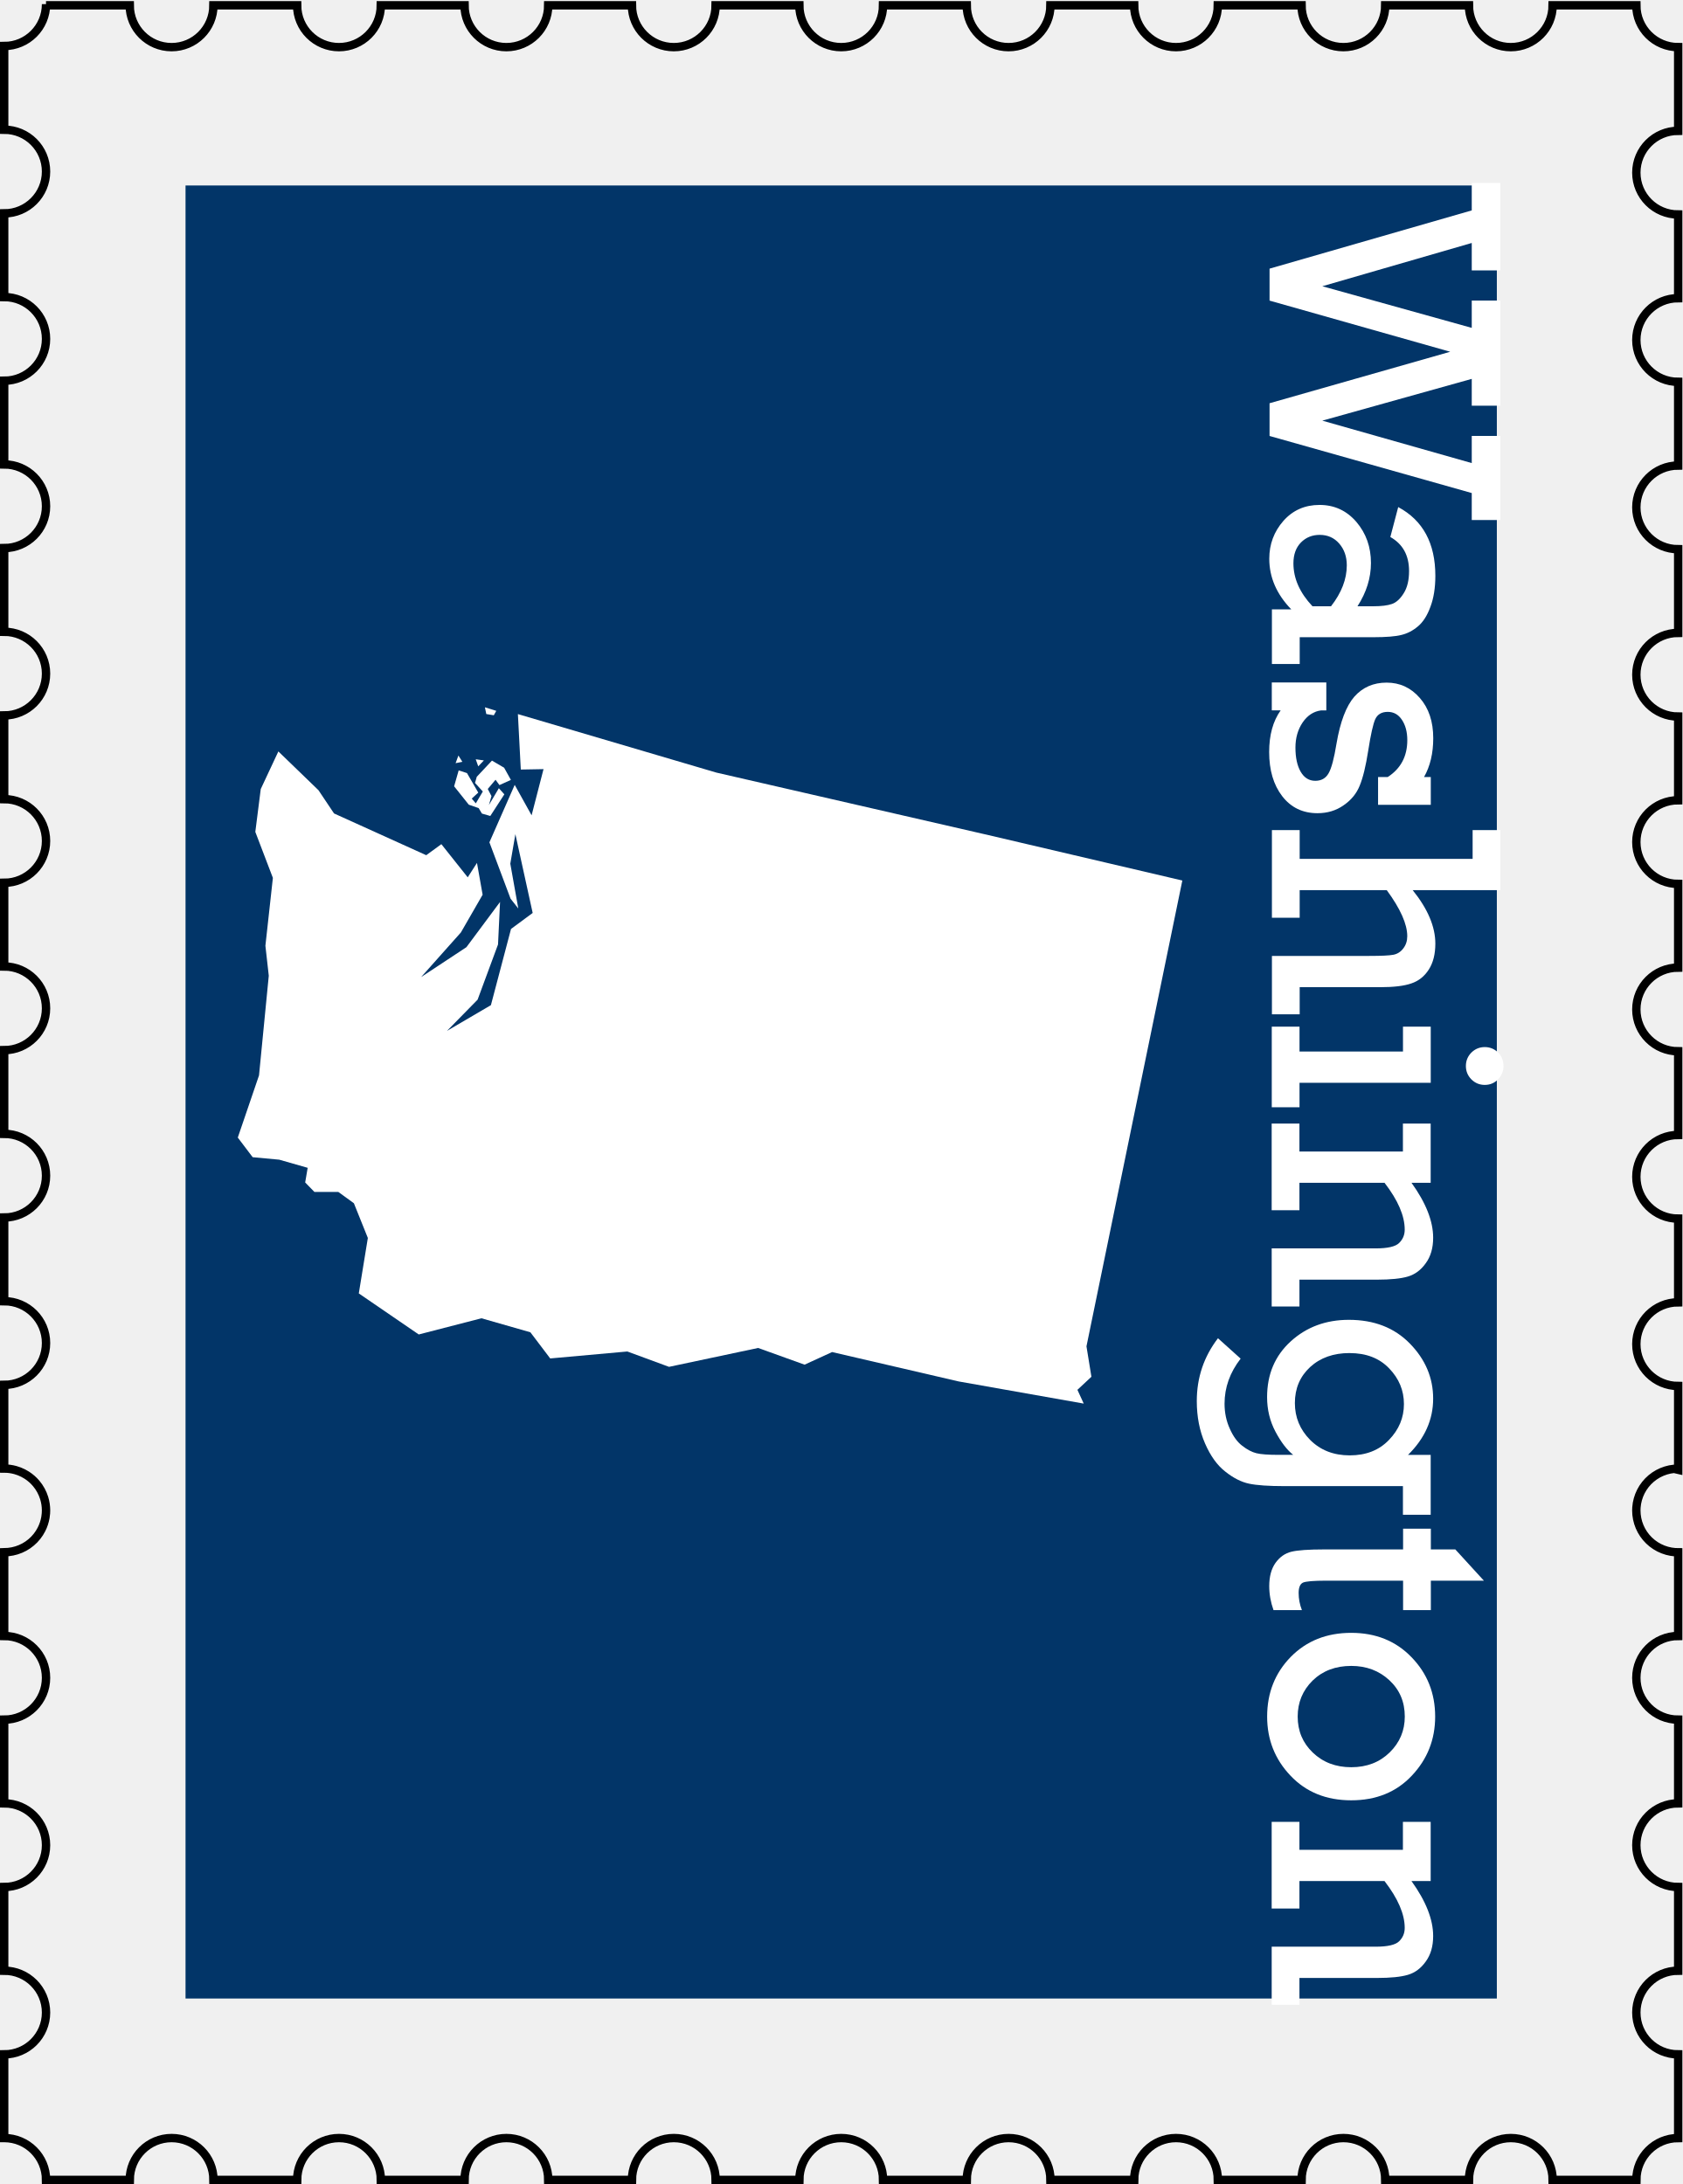
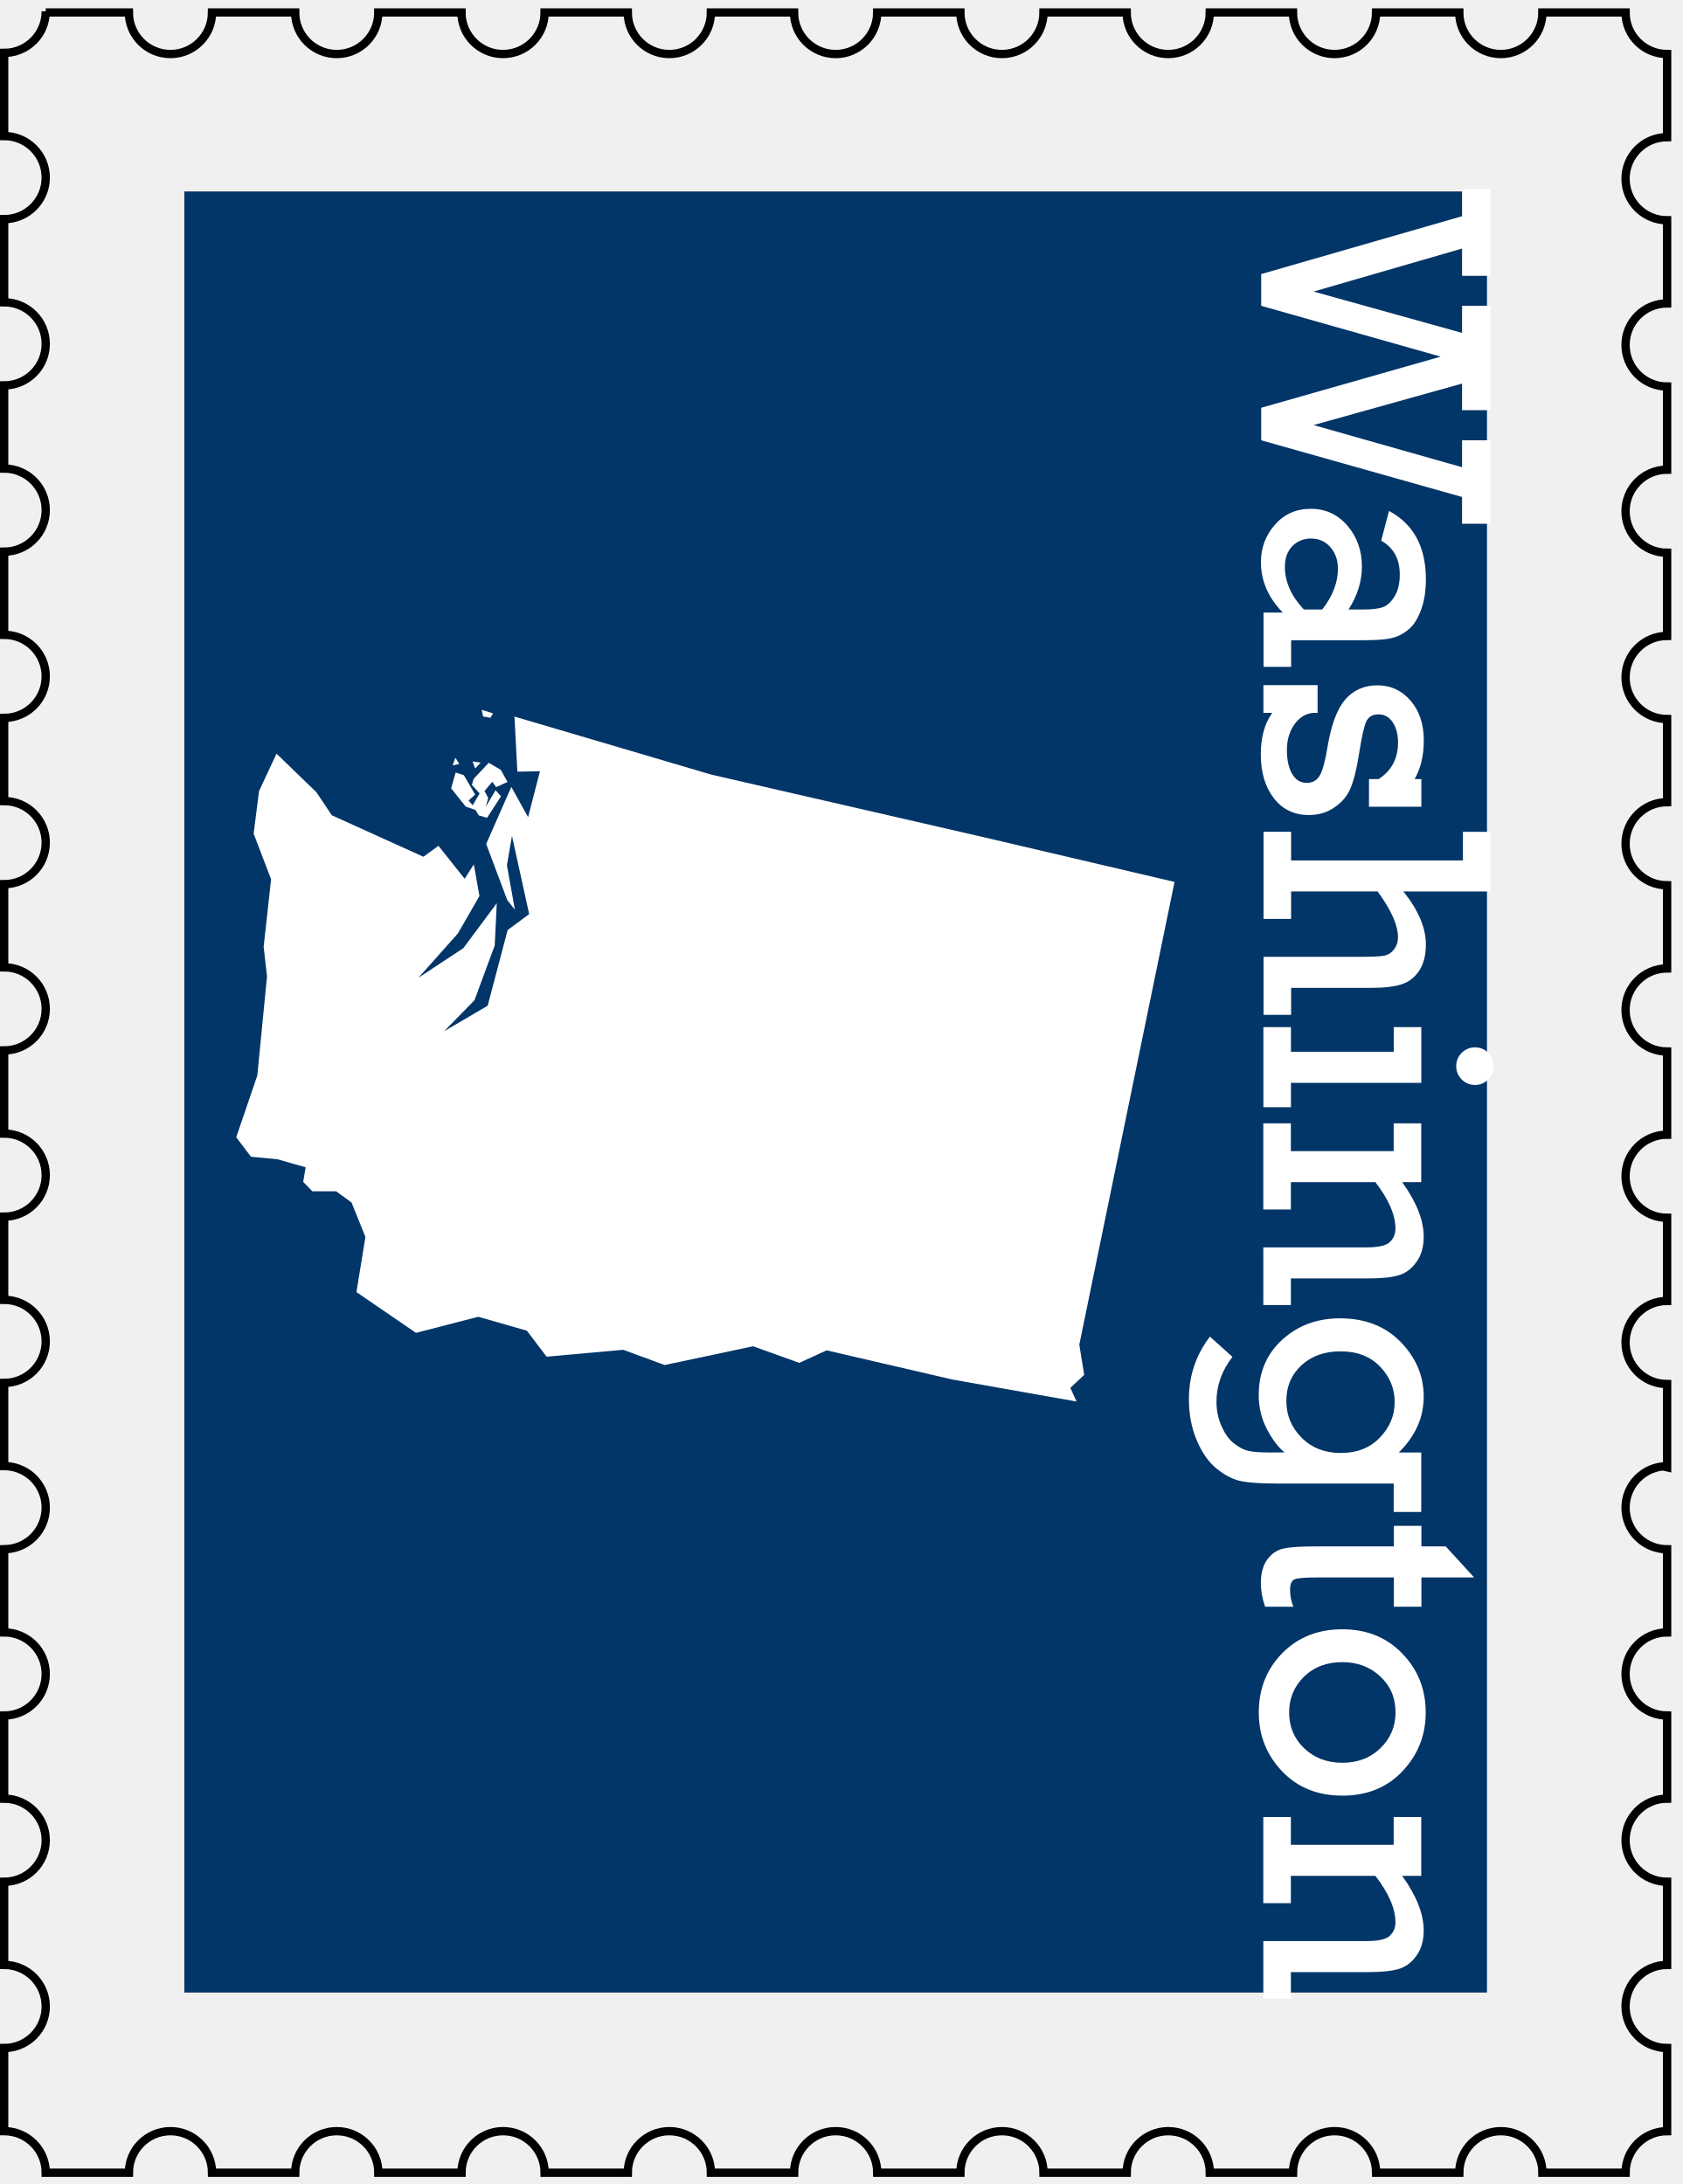
- <svg xmlns="http://www.w3.org/2000/svg" id="wa-stamp" height="783" width="603" version="1.1" viewBox="0 0 603 783">
+ <svg xmlns="http://www.w3.org/2000/svg" id="wa-stamp" height="783" width="603" version="1.1" viewBox="0 0 607 783">
  <g id="border" transform="translate(1.5 -270.9)">
    <path d="m15 272.4a15 15 0 0 1 -15 15v30a15 15 0 0 1 15 15 15 15 0 0 1 -15 15v30a15 15 0 0 1 15 15 15 15 0 0 1 -15 15v30a15 15 0 0 1 15 15 15 15 0 0 1 -15 15v30a15 15 0 0 1 15 15 15 15 0 0 1 -15 15v30a15 15 0 0 1 15 15 15 15 0 0 1 -15 15v30a15 15 0 0 1 15 15 15 15 0 0 1 -15 15v30a15 15 0 0 1 15 15 15 15 0 0 1 -15 15v30a15 15 0 0 1 15 15 15 15 0 0 1 -15 15v30a15 15 0 0 1 4.012 0.547 15 15 0 0 1 2.793 1.086 15 15 0 0 1 1.301 0.746 15 15 0 0 1 3.367 2.957 15 15 0 0 1 2.857 5.23 15 15 0 0 1 0.67 4.434 15 15 0 0 1 -0.037 1.061 15 15 0 0 1 -0.182 1.488 15 15 0 0 1 -1.414 4.256 15 15 0 0 1 -0.746 1.301 15 15 0 0 1 -0.871 1.219 15 15 0 0 1 -0.99 1.127 15 15 0 0 1 -2.291 1.93 15 15 0 0 1 -1.277 0.783 15 15 0 0 1 -5.693 1.762 15 15 0 0 1 -1.499 0.1v30a15 15 0 0 1 15 15 15 15 0 0 1 -15 15v30a15 15 0 0 1 15 15 15 15 0 0 1 -15 15v30a15 15 0 0 1 15 15 15 15 0 0 1 -15 15v30a15 15 0 0 1 0.006 0 15 15 0 0 1 15 15h30a15 15 0 0 1 15 -15 15 15 0 0 1 15 15h30a15 15 0 0 1 15 -15 15 15 0 0 1 15 15h30a15 15 0 0 1 15 -15 15 15 0 0 1 15 15h30a15 15 0 0 1 15 -15 15 15 0 0 1 15 15h30a15 15 0 0 1 15 -15 15 15 0 0 1 15 15h30a15 15 0 0 1 15 -15 15 15 0 0 1 15 15h30a15 15 0 0 1 15 -15 15 15 0 0 1 15 15h30a15 15 0 0 1 15 -15 15 15 0 0 1 15 15h30a15 15 0 0 1 15 -15 15 15 0 0 1 15 15h30a15 15 0 0 1 14.99 -15v-30a15 15 0 0 1 -15 -15 15 15 0 0 1 15 -15v-30a15 15 0 0 1 -15 -15 15 15 0 0 1 15 -15v-30a15 15 0 0 1 -15 -15 15 15 0 0 1 15 -15v-30a15 15 0 0 1 -1.061 -0.037 15 15 0 0 1 -1.488 -0.182 15 15 0 0 1 -5.557 -2.16 15 15 0 0 1 -1.219 -0.871 15 15 0 0 1 -1.127 -0.99 15 15 0 0 1 -1.93 -2.291 15 15 0 0 1 -0.783 -1.277 15 15 0 0 1 -0.652 -1.35 15 15 0 0 1 -0.885 -2.861 15 15 0 0 1 -0.225 -1.482 15 15 0 0 1 -0.074 -1.498 15 15 0 0 1 0.037 -1.061 15 15 0 0 1 0.51 -2.951 15 15 0 0 1 0.473 -1.424 15 15 0 0 1 1.359 -2.67 15 15 0 0 1 4.152 -4.275 15 15 0 0 1 2.627 -1.436 15 15 0 0 1 1.408 -0.514 15 15 0 0 1 1.453 -0.371 15 15 0 0 1 1.482 -0.225 15 15 0 0 1 1.5 0.3v-30a15 15 0 0 1 -15 -15 15 15 0 0 1 15 -15v-30a15 15 0 0 1 -15 -15 15 15 0 0 1 15 -15v-30a15 15 0 0 1 -15 -15 15 15 0 0 1 15 -15v-30a15 15 0 0 1 -15 -15 15 15 0 0 1 15 -15v-30a15 15 0 0 1 -15 -15 15 15 0 0 1 15 -15v-30a15 15 0 0 1 -15 -15 15 15 0 0 1 15 -15v-30a15 15 0 0 1 -15 -15 15 15 0 0 1 15 -15v-30a15 15 0 0 1 -15 -15 15 15 0 0 1 15 -15v-30a15 15 0 0 1 -15 -15h-30a15 15 0 0 1 -15 15 15 15 0 0 1 -15 -15h-30a15 15 0 0 1 -15 15 15 15 0 0 1 -15 -15h-30a15 15 0 0 1 -15 15 15 15 0 0 1 -15 -15h-30a15 15 0 0 1 -15 15 15 15 0 0 1 -15 -15h-30a15 15 0 0 1 -15 15 15 15 0 0 1 -15 -15h-30a15 15 0 0 1 -15 15 15 15 0 0 1 -15 -15h-30a15 15 0 0 1 -15 15 15 15 0 0 1 -15 -15h-30a15 15 0 0 1 -15 15 15 15 0 0 1 -15 -15h-30a15 15 0 0 1 -15 15 15 15 0 0 1 -15 -15h-30z" stroke="#000" stroke-miterlimit="4.8" stroke-width="3" fill="none" />
  </g>
  <g id="background" transform="translate(1.5,-218.5)">
    <rect height="650" width="470" y="285" x="65" fill="#023568" />
  </g>
  <g id="content" transform="translate(1.5,-218.5)" fill="#fff">
    <g transform="matrix(0 1.001 -.9992 0 0 0)">
      <path style="" d="m314.5-453.9-20.86-72.53h-9.839v-10.25h31.34v10.25h-9.839l15.5 53.61 14.91-53.61h-9.78v-10.25h37.65v10.25h-9.603l14.96 53.61 15.2-53.61h-9.721v-10.25h30.11v10.25h-9.662l-20.44 72.53h-11.72l-18.44-64.81-18.32 64.81h-11.43z" />
      <path style="" d="m456.1-464.7v9.957h-19.56v-6.952q-8.13 7.895-18.15 7.895-7.777 0-13.55-5.067-5.715-5.067-5.715-12.96 0-7.954 6.068-13.2 6.127-5.244 14.73-5.244 8.013 0 15.5 4.831v-5.656q0-4.36-0.825-6.716-0.825-2.357-3.888-4.242-3.005-1.885-7.895-1.885-8.425 0-12.2 6.716l-10.72-2.828q7.129-13.32 24.63-13.32 6.422 0 11.08 1.767 4.713 1.709 7.011 4.478 2.298 2.71 3.064 5.892 0.825 3.181 0.825 10.13v26.39h9.603zm-20.68-11.25q-7.247-5.656-14.67-5.656-4.654 0-7.777 2.71t-3.123 7.011q0 4.006 2.71 6.716 2.769 2.71 7.482 2.71 8.13 0 15.38-6.834v-6.658z" />
      <path style="" d="m462.7-454.7v-19.56h10.02v1.885q0.53 4.006 4.301 6.599 3.83 2.592 9.014 2.592 5.42 0 8.661-1.885 3.24-1.885 3.24-5.244 0-3.24-2.71-4.772-2.651-1.532-10.6-2.828-11.78-2.003-16.85-6.422-5.008-4.478-5.008-11.55 0-7.129 5.479-11.9 5.479-4.831 14.43-4.831 8.072 0 13.9 3.299v-2.416h9.957v18.91h-9.957v-3.476q-4.537-7.011-13.2-7.011-4.419 0-7.306 1.944-2.828 1.885-2.828 5.067 0 3.24 2.592 4.478 2.651 1.178 11.31 2.533 8.307 1.296 12.55 3.064 4.242 1.709 7.011 5.774 2.828 4.006 2.828 9.368 0 7.954-6.127 12.67-6.068 4.654-15.79 4.654-9.132 0-14.91-4.124v3.181h-10.02z" />
      <path style="" d="m525.9-464.7v-62.04h-10.31v-9.957h21.5v31.46q10.07-8.13 19.15-8.13 5.656 0 9.309 2.357t4.949 6.245q1.355 3.83 1.355 11.25v28.81h9.721v9.957h-20.92v-34.88q0-6.481-0.412-8.661t-2.298-3.594q-1.826-1.414-4.36-1.414-6.481 0-16.5 7.365v31.23h9.898v9.957h-31.4v-9.957h10.31z" />
      <path style="" d="m593.3-531.1q0-2.71 1.885-4.713 1.944-2.003 4.89-2.003 2.769 0 4.772 1.944t2.003 4.772-2.003 4.831q-2.003 1.944-4.772 1.944-2.828 0-4.831-2.003-1.944-2.003-1.944-4.772zm1.591 66.46v-37.12h-8.896v-9.957h20.09v47.07h8.779v9.957h-28.87v-9.957h8.896z" />
      <path style="" d="m641.9-511.7v6.893q10.78-7.777 19.68-7.777 5.538 0 9.132 2.651 3.653 2.592 4.772 6.422 1.119 3.771 1.119 11.08v27.81h9.603v9.957h-20.8v-37.29q0-6.481-1.944-8.425-1.944-2.003-4.772-2.003-7.423 0-16.79 7.247v30.52h9.839v9.957h-31.05v-9.957h10.02v-37.12h-10.02v-9.957h21.21z" />
      <path style="" d="m760.8-511.7v9.957h-10.25v42.48q0 8.602-0.884 12.73-0.884 4.183-4.301 8.484-3.358 4.36-10.13 7.306-6.775 2.946-15.14 2.946-12.61 0-22.51-7.6l7.306-8.13q7.423 5.774 16.14 5.774 4.831 0 8.955-1.885 4.124-1.826 6.127-4.478 2.062-2.651 2.651-5.067 0.589-2.357 0.589-8.013v-5.185q-2.651 3.358-8.307 6.363t-12.37 3.005q-12.25 0-19.97-8.484-7.718-8.484-7.718-20.86 0-13.55 8.484-21.86 8.543-8.366 19.74-8.366 11.31 0 20.15 9.014v-8.13h21.45zm-57.91 29.1q0 8.661 5.008 14.14 5.067 5.479 12.9 5.479 7.659 0 13.2-5.479 5.538-5.538 5.538-14.2 0-8.779-5.538-14.08-5.538-5.361-12.84-5.361-7.306 0-12.78 5.302-5.479 5.244-5.479 14.2z" />
      <path style="" d="m765.8-501.8v-9.957h7.423v-8.779l11.19-10.25v19.03h10.55v9.957h-10.55v27.69q0 6.658 0.707 8.248 0.766 1.532 3.712 1.532 3.123 0 6.127-1.178v10.19q-4.301 1.532-8.602 1.532-5.126 0-8.307-2.239-3.181-2.298-4.006-5.715-0.825-3.417-0.825-11.78v-28.28h-7.423z" />
      <path style="" d="m803.1-483.2q0-13.2 8.72-21.62 8.72-8.484 21.27-8.484 12.31 0 21.15 8.366 8.837 8.307 8.837 21.74t-8.837 21.8q-8.779 8.366-21.15 8.366-12.73 0-21.39-8.484-8.602-8.484-8.602-21.68zm11.84 0q0 8.425 5.244 13.85 5.302 5.361 12.9 5.361 7.718 0 12.9-5.42 5.244-5.479 5.244-13.79 0-8.366-5.302-13.79-5.302-5.42-12.84-5.42-7.895 0-13.02 5.538-5.126 5.538-5.126 13.67z" />
      <path style="" d="m892-511.7v6.893q10.78-7.777 19.68-7.777 5.538 0 9.132 2.651 3.653 2.592 4.772 6.422 1.119 3.771 1.119 11.08v27.81h9.603v9.957h-20.8v-37.29q0-6.481-1.944-8.425-1.944-2.003-4.772-2.003-7.423 0-16.79 7.247v30.52h9.839v9.957h-31.05v-9.957h10.02v-37.12h-10.02v-9.957h21.21z" />
    </g>
    <path d="m162.9 494.7 2.971 0.959 4.054 7.003-2.344 2.142 1.456 1.715 2.517-4.256-2.799-3.073 0.63-2.2 5.447-5.798 4.356 2.546 2.427 4.373-4.102 1.855-1.399-1.915-2.788 3.313 1.327 2.544-0.916 3.2 3.561-6.013 1.971 2.187-5.034 7.756-3-0.859-1.171-1.958-3.543-1.231-5.254-6.59zm9.032-3.581-2.915-0.402 0.899 2.529zm-9.129-1.748-1.002 2.743 2.415-0.499zm13.57-16.02-0.887 1.586-2.686-0.444-0.499-2.415zm245.9 60.83-34.36 167 1.772 10.91-5.014 4.685 2.26 4.932-44.85-7.945-45.34-10.53-9.863 4.521-16.65-5.99-31.93 6.772-14.95-5.504-27.64 2.491-7.108-9.38-17.54-5.021-22.47 5.807-21.49-14.72 3.244-19.88-5.004-12.45-5.575-4.044-8.568-0.005-3.312-3.396 0.892-5.253-10.18-2.915-9.537-0.894-5.331-7.035 7.61-22.3 3.495-35.72-1.207-10.75 2.68-24.33-6.295-16.49 1.948-15.36 6.312-13.49 14.38 13.91 5.572 8.328 33.05 14.97 5.417-3.958 9.45 11.89 3.317-5.171 2.024 11.41-7.793 13.53-14.25 15.99 16.23-10.71 12.06-16.22-0.727 15.24-7.32 19.79-10.97 11.19 15.74-9.222 3.604-13.66 3.604-13.66 7.762-5.734-6.199-28.25-1.821 10.59 2.866 16.06-2.775-3.525-7.576-20.2 9.064-20.59 6.056 10.91 4.273-16.56-8.144 0.147-1.04-19.88 71.12 20.97 97.63 22.44z" fill-rule="evenodd" />
  </g>
</svg>
